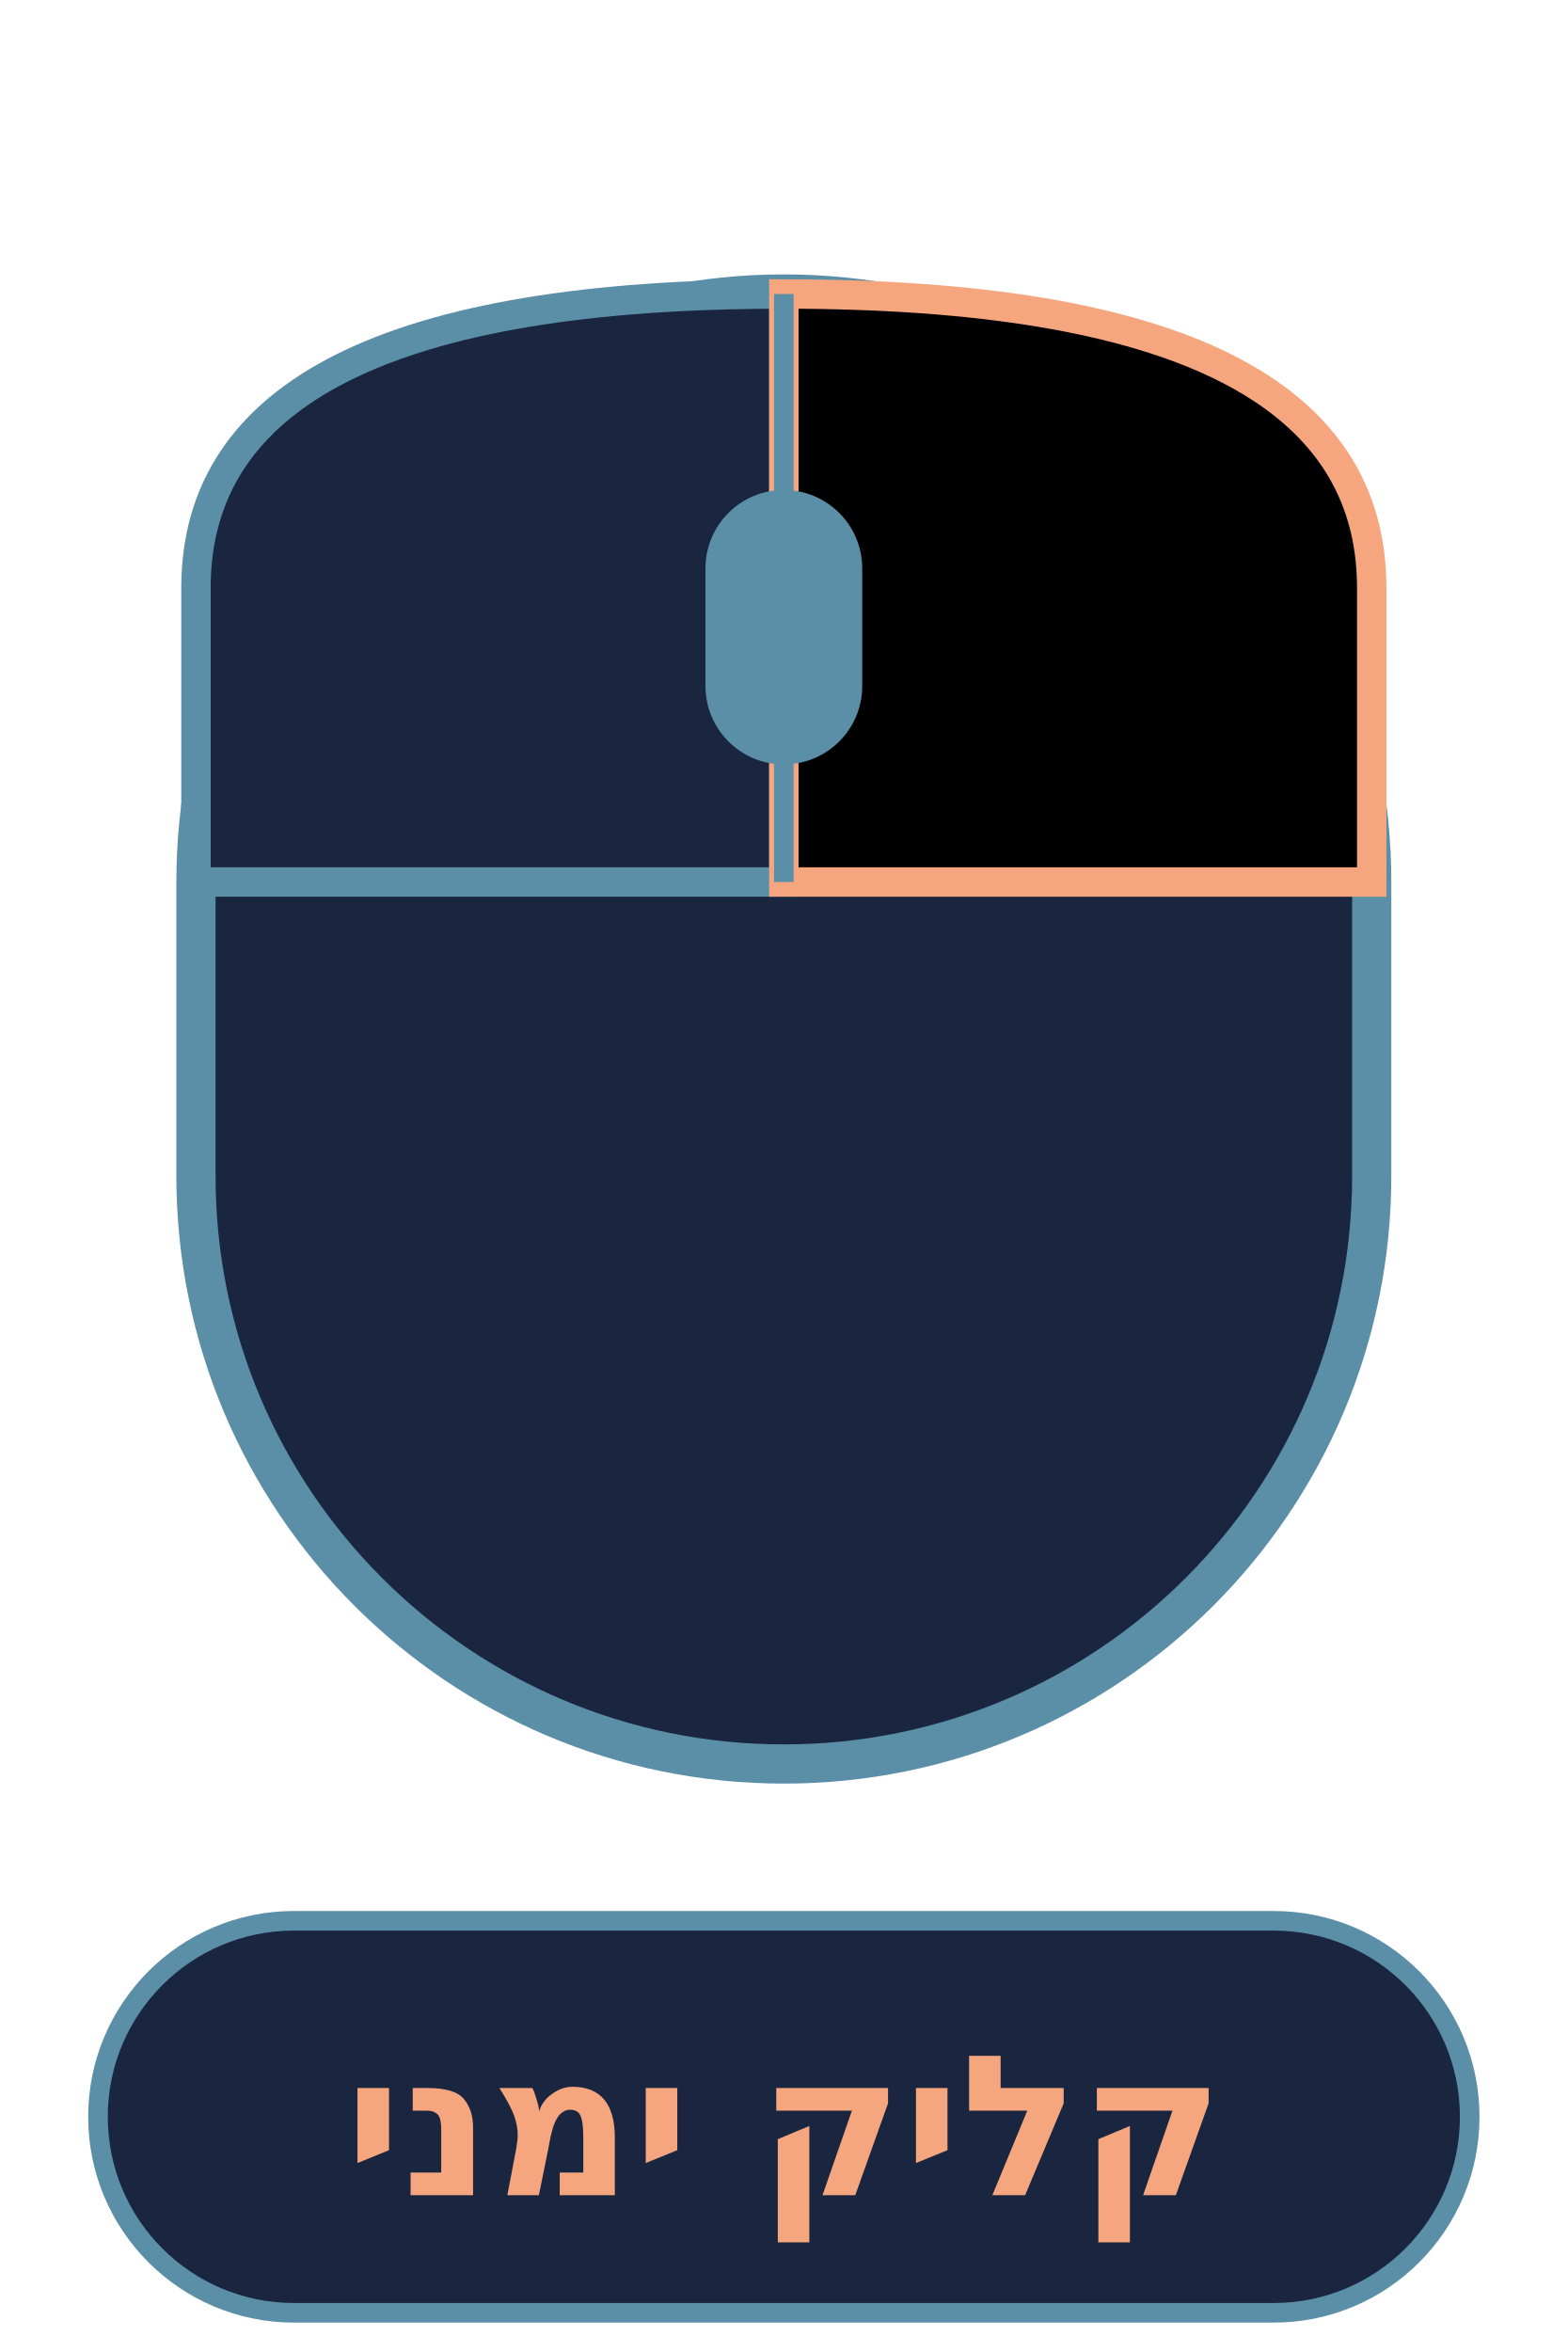
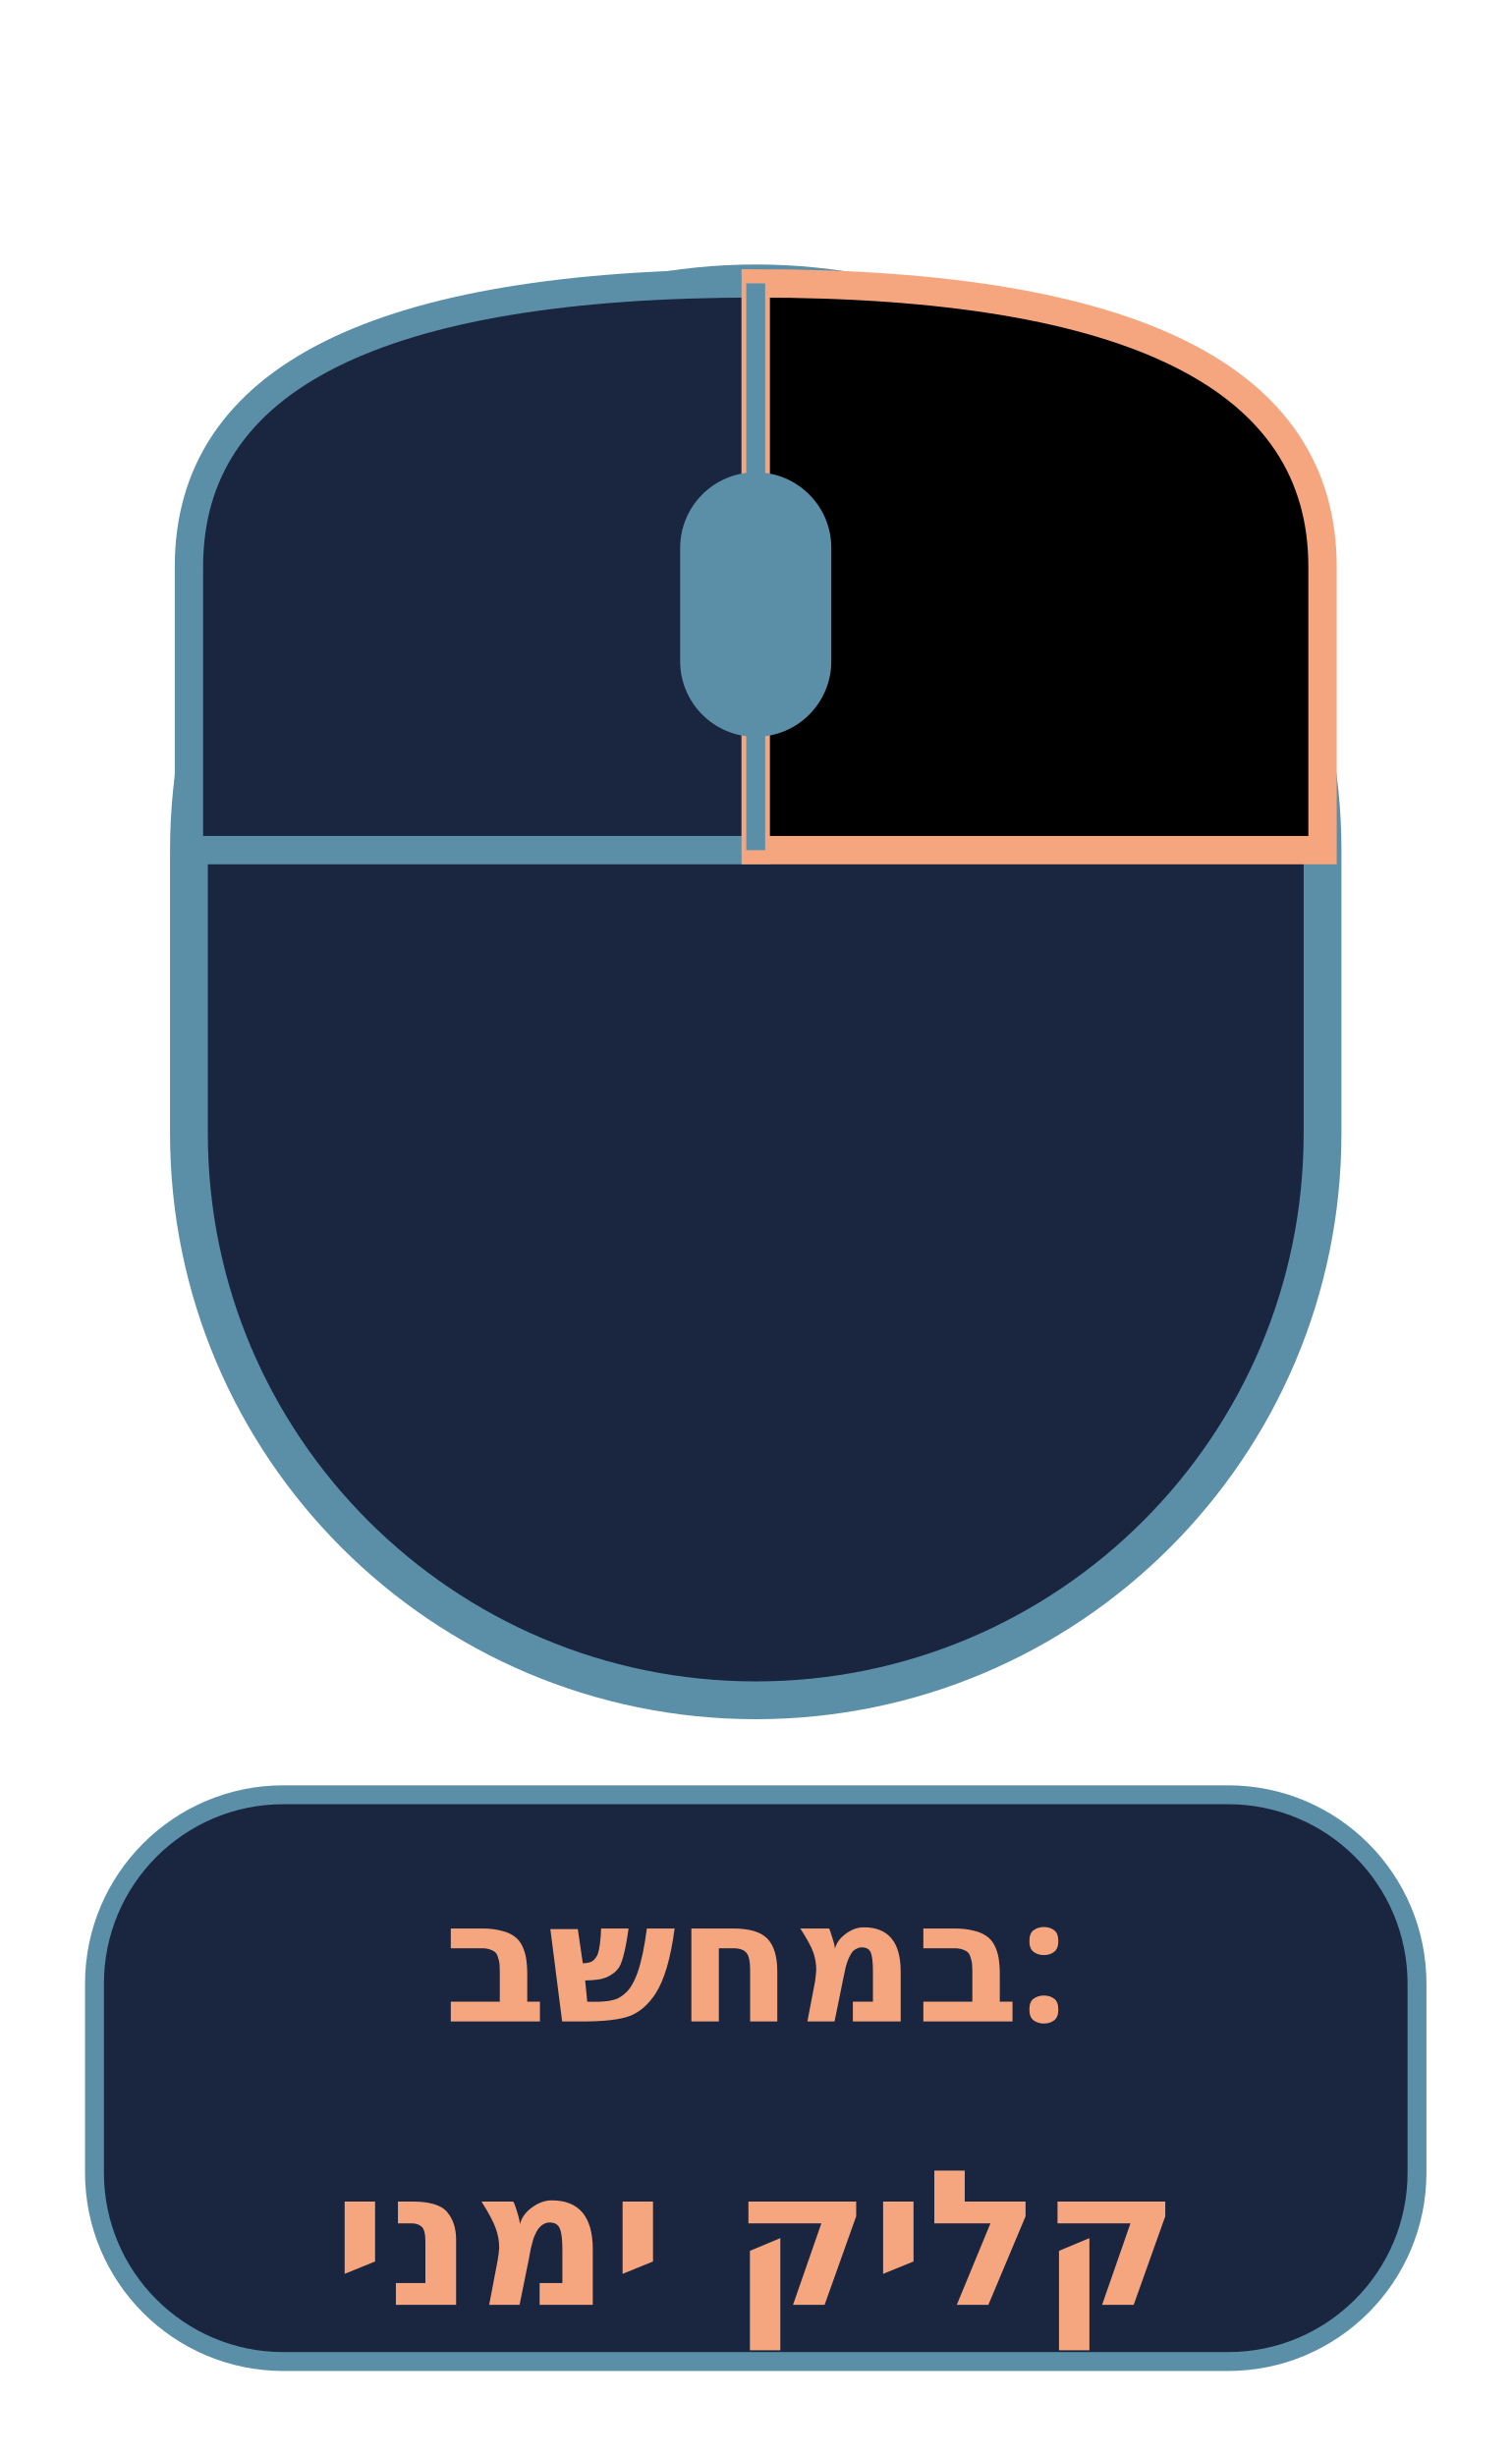
- <svg xmlns="http://www.w3.org/2000/svg" viewBox="0 0 80 120" width="80" height="120">
+ <svg xmlns="http://www.w3.org/2000/svg" viewBox="0 0 80 130" width="80" height="130">
  <style>
    @keyframes right-click-pulse {
      0%, 100% { fill: #1a2540; }
      40%, 60% { fill: #f6a67e; }
    }
    .mouse-body { fill: #1a2540; stroke: #5b8fa8; stroke-width: 2; }
    .mouse-left { fill: #1a2540; stroke: #5b8fa8; stroke-width: 1.5; }
    .mouse-right { animation: right-click-pulse 2s ease-in-out infinite; stroke: #f6a67e; stroke-width: 1.5; }
    .mouse-divider { stroke: #5b8fa8; stroke-width: 1; }
    .mouse-wheel { fill: #5b8fa8; }
  </style>
  <rect class="mouse-body" x="10" y="15" width="60" height="75" rx="30" />
  <path class="mouse-left" d="M10,45 L10,30 Q10,15 40,15 L40,45 Z" />
  <path class="mouse-right" d="M40,45 L40,15 Q70,15 70,30 L70,45 Z" />
  <line class="mouse-divider" x1="40" y1="15" x2="40" y2="45" />
  <rect class="mouse-wheel" x="36" y="25" width="8" height="14" rx="4" />
-   <rect rx="10" x="5" y="98" width="70" height="20" fill="#1a2540" stroke="#5b8fa8" stroke-width="1" />
-   <text x="40" y="112" fill="#f6a67e" font-family="Rubik,sans-serif" font-size="10" font-weight="700" text-anchor="middle">קליק ימני</text>
+   <rect rx="10" x="5" y="95" width="70" height="30" fill="#1a2540" stroke="#5b8fa8" stroke-width="1" />
+   <text x="40" y="107" fill="#f6a67e" font-family="Rubik,sans-serif" font-size="9" font-weight="600" text-anchor="middle">במחשב:</text>
+   <text x="40" y="122" fill="#f6a67e" font-family="Rubik,sans-serif" font-size="10" font-weight="700" text-anchor="middle">קליק ימני</text>
</svg>
